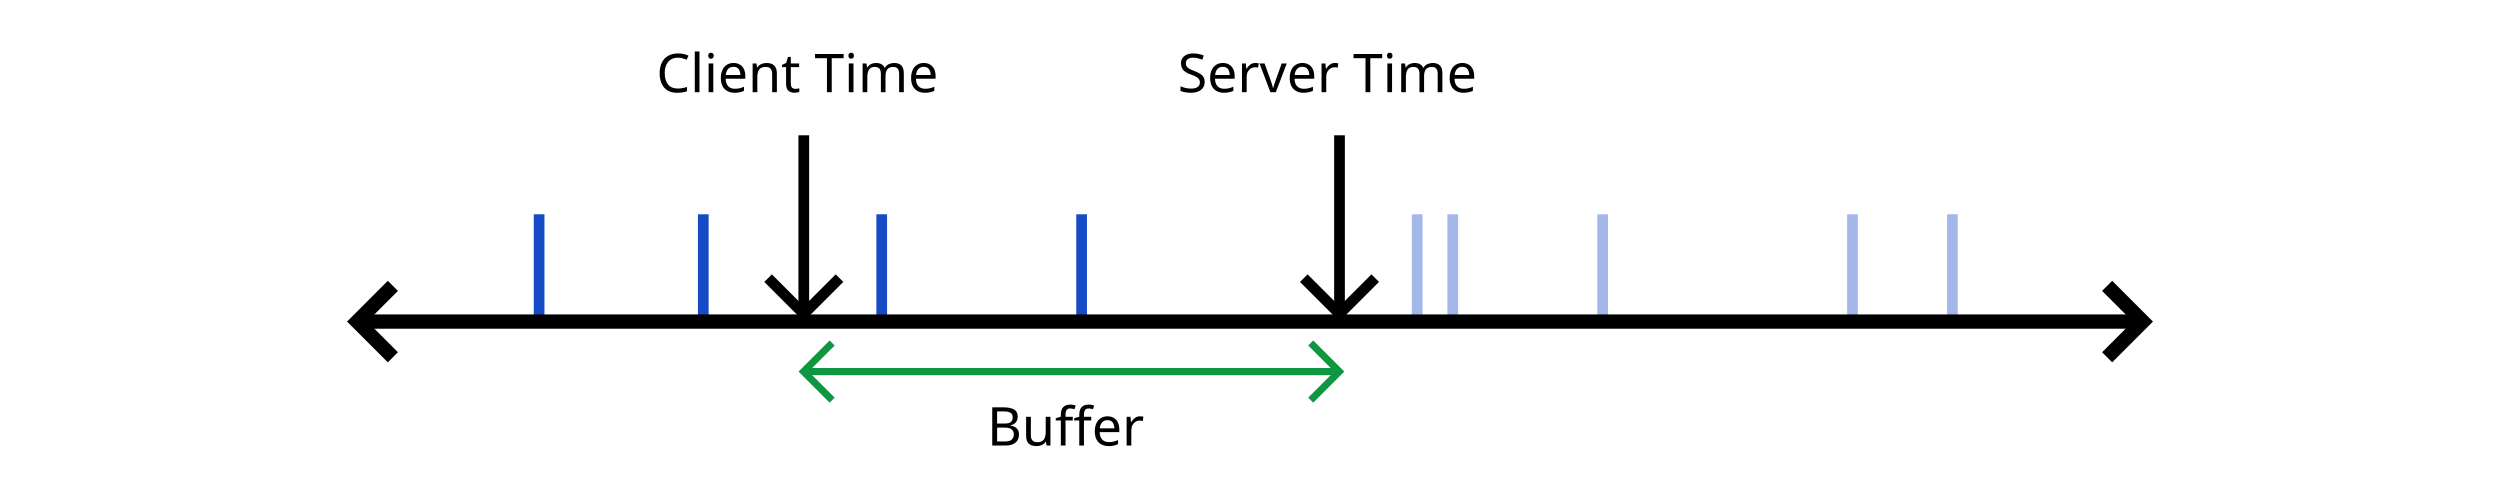
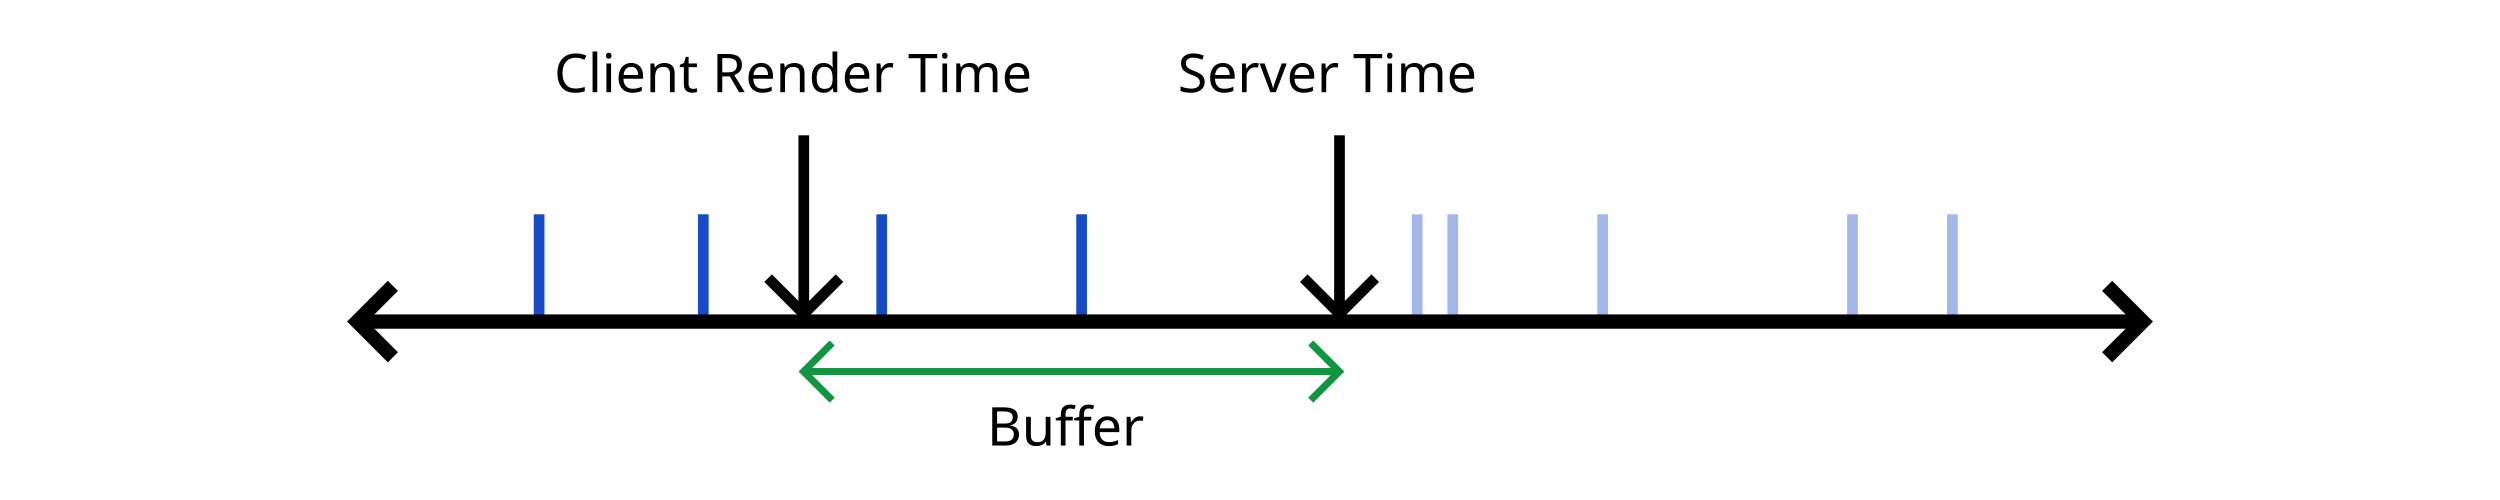
<svg xmlns="http://www.w3.org/2000/svg" id="svg2" height="140" viewBox="0 0 700 140" width="700" version="1.1">
  <g id="g20" stroke="#000" stroke-width="3" fill="none">
    <path id="path4216" d="m365.06 77.878 10 10 10-10" />
    <path id="path4218" d="m375.06 87.883v-50" />
    <path id="path4238" d="m215.06 77.878 10 10 10-10" />
    <path id="path4240" d="m225.06 87.883v-50" />
  </g>
-   <text id="text4242" style="word-spacing:0px;letter-spacing:0px" xml:space="preserve" font-size="40px" line-height="125%" y="25.819" x="183.779" font-family="sans-serif" fill="#000000">
-     <tspan id="tspan4244" y="25.819" x="183.779" font-size="15px">Client Time</tspan>
+   <text id="text4242" style="word-spacing:0px;letter-spacing:0px" xml:space="preserve" font-size="40px" line-height="125%" y="25.819" x="155.158" font-family="sans-serif" fill="#000000">
+     <tspan id="tspan4244" y="25.819" x="155.158" font-size="15px">Client Render Time</tspan>
  </text>
  <text id="text4246" style="word-spacing:0px;letter-spacing:0px" xml:space="preserve" font-size="40px" line-height="125%" y="25.819" x="329.779" font-family="sans-serif" fill="#000000">
    <tspan id="tspan4248" y="25.819" x="329.779" font-size="15px">Server Time</tspan>
  </text>
-   <g id="g4212" stroke="#0f9640" stroke-width="2" fill="none" transform="translate(0,-16)">
+   <g id="g4212" stroke="#0f9640" stroke-width="2" transform="translate(0,-16)" fill="none">
    <path id="path4203" d="m367 128.04 8-8-8-8" />
    <path id="path4205" d="m233 112.04-8 8 8 8" />
    <path id="path4207" d="m225 120.04h150" />
  </g>
  <text id="text4217" font-size="40px" xml:space="preserve" style="word-spacing:0px;letter-spacing:0px" line-height="125%" y="124.752" x="276.376" font-family="sans-serif" fill="#000000">
    <tspan id="tspan4219" y="124.752" x="276.376" font-size="15px">Buffer</tspan>
  </text>
-   <g fill="none">
-     <g stroke="#164bc5" stroke-width="3">
+   <g id="g87" fill="none">
+     <g id="g89" stroke="#164bc5" stroke-width="3">
      <path id="path4163-0" d="m150.95 60v30" />
      <path id="path4165-1" d="m196.92 60v30" />
      <path id="path4167-6" d="m246.88 60v30" />
      <path id="path4169-8" d="m302.85 60v30" />
-       <g stroke-opacity=".392">
+       <g id="g95" stroke-opacity=".392">
        <path id="path4171-1" d="m396.81 60v30" />
        <path id="path4173-5" d="m406.77 60v30" />
        <path id="path4175-8" d="m448.74 60v30" />
        <path id="path4177-1" d="m518.7 60v30" />
        <path id="path4179-8" d="m546.67 60v30" />
      </g>
    </g>
    <g id="g4196" stroke="#000" stroke-width="4" transform="translate(0,-10)">
      <path id="path4187" d="m590 110.04 10-10-10-10" />
      <path id="path4185" d="m110 90.04-10 10 10 10" />
      <path id="path4155" d="m100 100.04h500" />
    </g>
  </g>
</svg>
